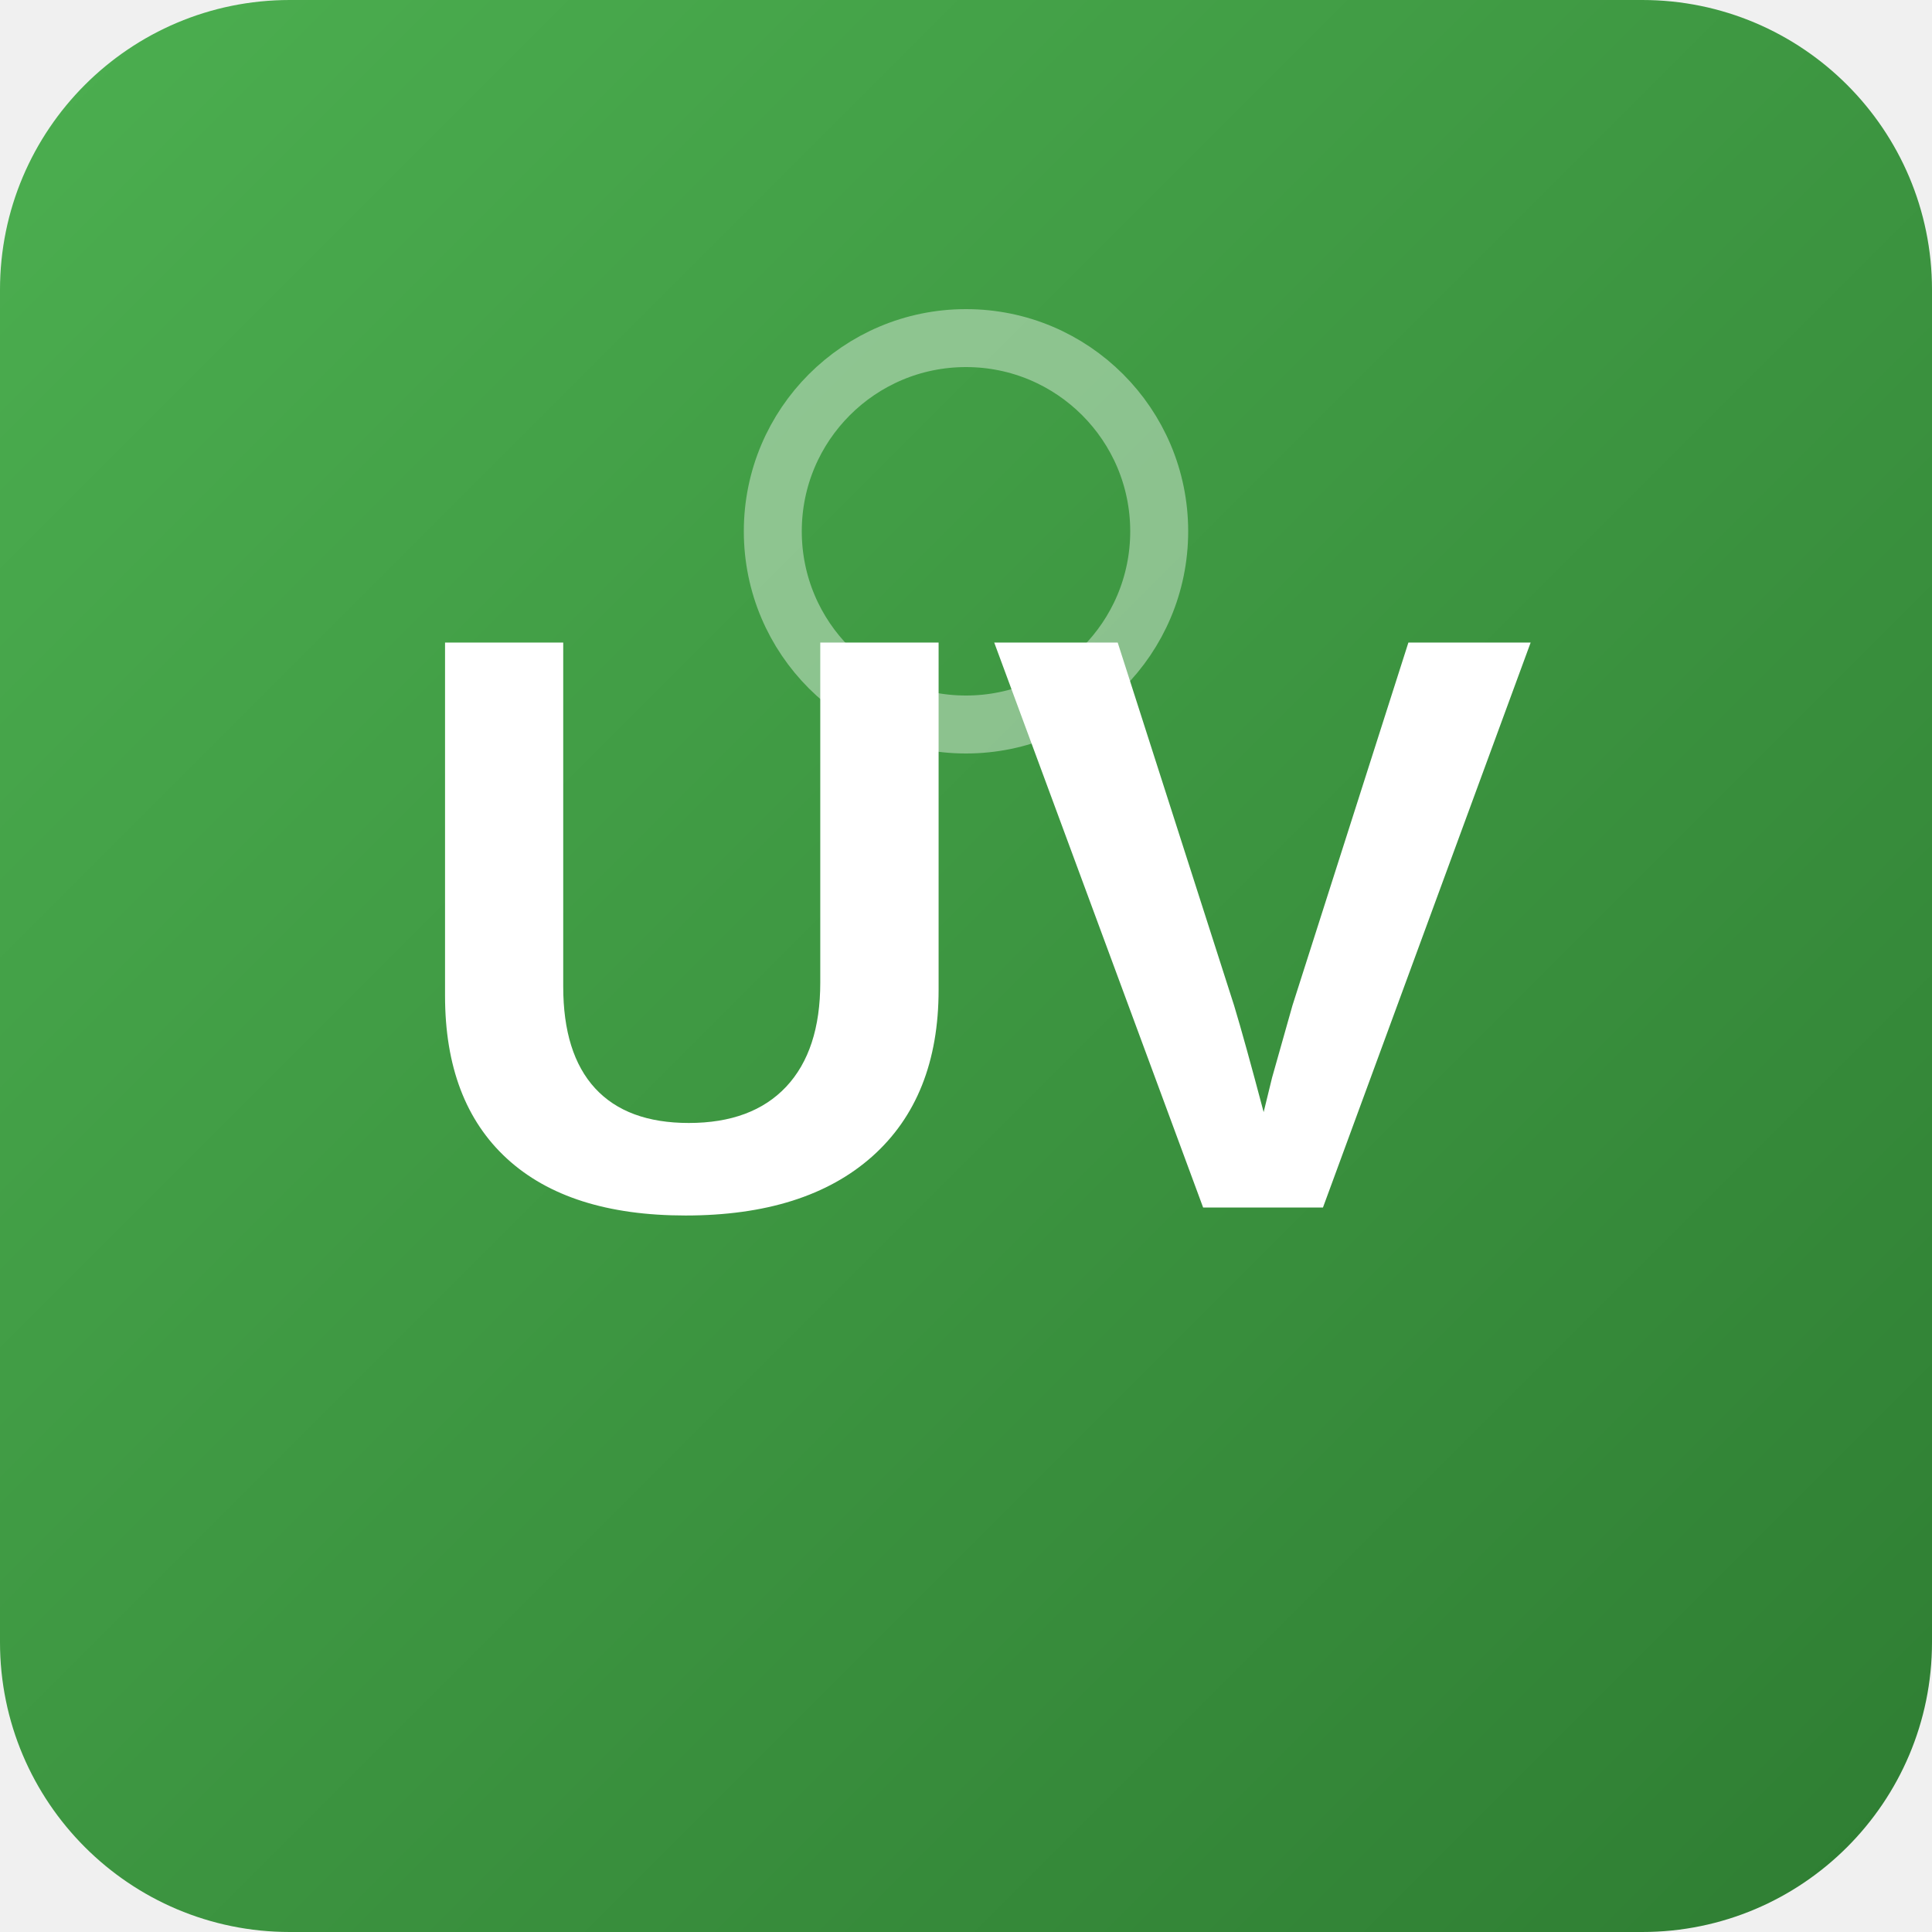
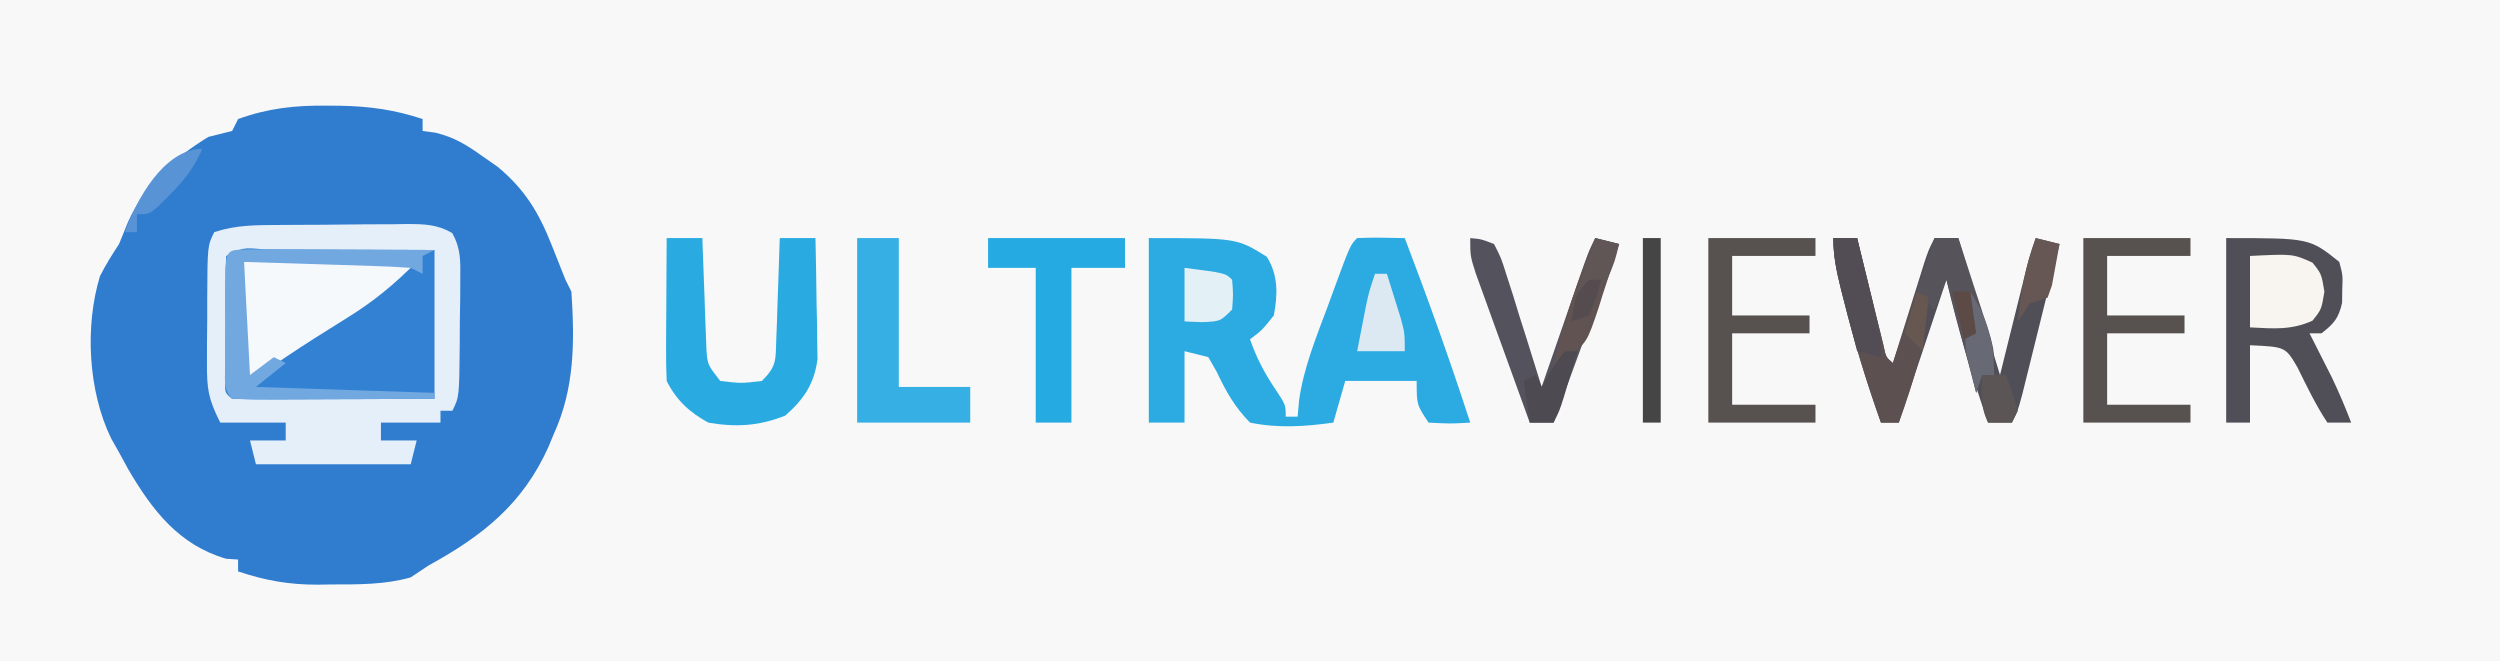
- <svg xmlns="http://www.w3.org/2000/svg" viewBox="0 0 200 200">
-   <defs>
-     <linearGradient id="ultraviewerGrad" x1="0%" y1="0%" x2="100%" y2="100%">
-       <stop offset="0%" style="stop-color:#4caf50;stop-opacity:1" />
-       <stop offset="100%" style="stop-color:#2e7d32;stop-opacity:1" />
-     </linearGradient>
-   </defs>
-   <rect fill="url(#ultraviewerGrad)" width="200" height="200" rx="30" />
-   <text x="100" y="125" font-size="85" fill="white" text-anchor="middle" font-family="Arial, sans-serif" font-weight="bold">UV</text>
-   <circle cx="100" cy="55" r="20" stroke="white" stroke-width="6" fill="none" opacity="0.4" />
+ <svg xmlns="http://www.w3.org/2000/svg" version="1.1" width="420" height="111">
+   <path d="M0 0 C138.6 0 277.2 0 420 0 C420 36.63 420 73.26 420 111 C281.4 111 142.8 111 0 111 C0 74.37 0 37.74 0 0 Z " fill="#F8F8F9" transform="translate(0,0)" />
+   <path d="M0 0 C0.699 0.004 1.399 0.008 2.119 0.012 C7.08 0.095 11.371 0.686 16.062 2.25 C16.062 2.91 16.062 3.57 16.062 4.25 C17.143 4.397 17.143 4.397 18.246 4.547 C21.457 5.348 23.435 6.587 26.125 8.5 C26.962 9.083 27.798 9.665 28.66 10.266 C33.216 14.028 35.6 17.978 37.75 23.438 C38.166 24.483 38.583 25.528 39.012 26.605 C39.358 27.478 39.705 28.351 40.062 29.25 C40.557 30.24 40.557 30.24 41.062 31.25 C41.604 39.678 41.63 47.469 38.062 55.25 C37.784 55.923 37.506 56.596 37.219 57.289 C32.899 66.934 26.148 72.263 17.062 77.25 C16.073 77.91 15.082 78.57 14.062 79.25 C9.67 80.495 5.219 80.434 0.688 80.438 C-0.042 80.45 -0.772 80.462 -1.523 80.475 C-6.37 80.488 -10.338 79.785 -14.938 78.25 C-14.938 77.59 -14.938 76.93 -14.938 76.25 C-15.598 76.209 -16.258 76.168 -16.938 76.125 C-24.874 73.81 -29.345 67.999 -33.395 61.086 C-34.158 59.682 -34.158 59.682 -34.938 58.25 C-35.374 57.479 -35.811 56.708 -36.262 55.914 C-40.127 47.967 -40.715 37.076 -38.137 28.625 C-37.179 26.733 -36.104 25.018 -34.938 23.25 C-34.443 22.033 -33.947 20.816 -33.438 19.562 C-30.515 13.109 -25.905 8.933 -19.938 5.25 C-17.938 4.75 -17.938 4.75 -15.938 4.25 C-15.607 3.59 -15.277 2.93 -14.938 2.25 C-9.928 0.438 -5.328 -0.072 0 0 Z " fill="#307DCF" transform="translate(54.9375,17.75)" />
+   <path d="M0 0 C0.766 -0.006 1.531 -0.011 2.32 -0.017 C3.937 -0.027 5.554 -0.033 7.171 -0.037 C9.647 -0.047 12.122 -0.078 14.598 -0.109 C16.169 -0.116 17.741 -0.121 19.312 -0.125 C20.053 -0.137 20.794 -0.15 21.557 -0.162 C24.419 -0.15 26.621 -0.11 29.126 1.354 C30.604 4.006 30.511 6.087 30.484 9.113 C30.479 10.268 30.474 11.422 30.469 12.611 C30.448 13.817 30.427 15.023 30.406 16.266 C30.401 17.475 30.396 18.685 30.391 19.932 C30.31 28.895 30.31 28.895 29.156 31.203 C28.496 31.203 27.836 31.203 27.156 31.203 C27.156 31.863 27.156 32.523 27.156 33.203 C23.856 33.203 20.556 33.203 17.156 33.203 C17.156 34.193 17.156 35.183 17.156 36.203 C19.136 36.203 21.116 36.203 23.156 36.203 C22.826 37.523 22.496 38.843 22.156 40.203 C13.576 40.203 4.996 40.203 -3.844 40.203 C-4.174 38.883 -4.504 37.563 -4.844 36.203 C-2.864 36.203 -0.884 36.203 1.156 36.203 C1.156 35.213 1.156 34.223 1.156 33.203 C-2.474 33.203 -6.104 33.203 -9.844 33.203 C-11.865 29.161 -12.091 27.562 -12.074 23.195 C-12.072 22.044 -12.07 20.893 -12.068 19.707 C-12.056 18.509 -12.044 17.312 -12.031 16.078 C-12.031 14.873 -12.03 13.668 -12.029 12.426 C-11.984 3.484 -11.984 3.484 -10.844 1.203 C-7.192 -0.014 -3.805 0.022 0 0 Z " fill="#3281D2" transform="translate(46.84375,37.79688)" />
+   <path d="M0 0 C14.778 0 14.778 0 19.812 3.125 C21.77 6.216 21.667 9.513 21 13 C19 15.5 19 15.5 17 17 C18.084 20.072 19.305 22.457 21.125 25.188 C23 28 23 28 23 30 C23.66 30 24.32 30 25 30 C25.082 29.08 25.165 28.159 25.25 27.211 C26.028 21.772 28.085 16.748 30 11.625 C30.369 10.616 30.737 9.606 31.117 8.566 C33.853 1.147 33.853 1.147 35 0 C37.671 -0.141 40.324 -0.042 43 0 C46.922 10.258 50.608 20.554 54 31 C50.625 31.188 50.625 31.188 47 31 C45 28 45 28 45 24 C41.04 24 37.08 24 33 24 C32.34 26.31 31.68 28.62 31 31 C26.177 31.662 21.792 31.976 17 31 C14.413 28.34 13.01 25.849 11.43 22.504 C10.958 21.678 10.486 20.851 10 20 C8.68 19.67 7.36 19.34 6 19 C6 22.96 6 26.92 6 31 C4.02 31 2.04 31 0 31 C0 20.77 0 10.54 0 0 Z " fill="#2BABE2" transform="translate(193,40)" />
+   <path d="M0 0 C0.766 -0.006 1.531 -0.011 2.32 -0.017 C3.937 -0.027 5.554 -0.033 7.171 -0.037 C9.647 -0.047 12.122 -0.078 14.598 -0.109 C16.169 -0.116 17.741 -0.121 19.312 -0.125 C20.053 -0.137 20.794 -0.15 21.557 -0.162 C24.419 -0.15 26.621 -0.11 29.126 1.354 C30.604 4.006 30.511 6.087 30.484 9.113 C30.479 10.268 30.474 11.422 30.469 12.611 C30.448 13.817 30.427 15.023 30.406 16.266 C30.401 17.475 30.396 18.685 30.391 19.932 C30.31 28.895 30.31 28.895 29.156 31.203 C28.496 31.203 27.836 31.203 27.156 31.203 C27.156 31.863 27.156 32.523 27.156 33.203 C23.856 33.203 20.556 33.203 17.156 33.203 C17.156 34.193 17.156 35.183 17.156 36.203 C19.136 36.203 21.116 36.203 23.156 36.203 C22.826 37.523 22.496 38.843 22.156 40.203 C13.576 40.203 4.996 40.203 -3.844 40.203 C-4.174 38.883 -4.504 37.563 -4.844 36.203 C-2.864 36.203 -0.884 36.203 1.156 36.203 C1.156 35.213 1.156 34.223 1.156 33.203 C-2.474 33.203 -6.104 33.203 -9.844 33.203 C-11.865 29.161 -12.091 27.562 -12.074 23.195 C-12.072 22.044 -12.07 20.893 -12.068 19.707 C-12.056 18.509 -12.044 17.312 -12.031 16.078 C-12.031 14.873 -12.03 13.668 -12.029 12.426 C-11.984 3.484 -11.984 3.484 -10.844 1.203 C-7.192 -0.014 -3.805 0.022 0 0 Z M-8.844 5.203 C-8.943 6.899 -8.975 8.598 -8.977 10.297 C-8.978 11.327 -8.979 12.357 -8.98 13.418 C-8.977 14.502 -8.973 15.586 -8.969 16.703 C-8.973 17.787 -8.976 18.871 -8.98 19.988 C-8.979 21.018 -8.978 22.048 -8.977 23.109 C-8.975 24.061 -8.974 25.013 -8.973 25.994 C-9.091 28.178 -9.091 28.178 -7.844 29.203 C-5.323 29.292 -2.829 29.318 -0.309 29.301 C0.445 29.299 1.198 29.298 1.974 29.296 C4.389 29.291 6.804 29.278 9.219 29.266 C10.852 29.261 12.486 29.256 14.119 29.252 C18.132 29.242 22.144 29.222 26.156 29.203 C26.156 20.953 26.156 12.703 26.156 4.203 C21.332 4.18 16.509 4.16 11.685 4.148 C10.043 4.143 8.4 4.136 6.758 4.128 C4.402 4.116 2.047 4.11 -0.309 4.105 C-1.047 4.1 -1.786 4.095 -2.547 4.09 C-5.983 3.777 -5.983 3.777 -8.844 5.203 Z " fill="#E5EFF9" transform="translate(46.84375,37.79688)" />
+   <path d="M0 0 C14 0 14 0 19 4 C19.594 6.254 19.594 6.254 19.5 8.562 C19.49 9.327 19.479 10.091 19.469 10.879 C18.9 13.455 18.074 14.409 16 16 C15.34 16 14.68 16 14 16 C14.338 16.664 14.675 17.328 15.023 18.012 C15.469 18.895 15.915 19.778 16.375 20.688 C16.816 21.558 17.257 22.428 17.711 23.324 C18.927 25.848 19.993 28.387 21 31 C19.68 31 18.36 31 17 31 C15.035 28.025 13.554 24.918 11.977 21.723 C9.958 18.272 9.958 18.272 4 18 C4 22.29 4 26.58 4 31 C2.68 31 1.36 31 0 31 C0 20.77 0 10.54 0 0 Z " fill="#504E56" transform="translate(374,40)" />
+   <path d="M0 0 C1.98 0 3.96 0 6 0 C6.02 0.62 6.04 1.241 6.06 1.88 C6.155 4.691 6.265 7.502 6.375 10.312 C6.406 11.289 6.437 12.265 6.469 13.271 C6.507 14.209 6.546 15.147 6.586 16.113 C6.617 16.977 6.649 17.841 6.681 18.732 C6.872 21.277 6.872 21.277 9 24 C12.5 24.417 12.5 24.417 16 24 C18.521 21.479 18.294 20.488 18.414 16.992 C18.453 16.006 18.491 15.02 18.531 14.004 C18.562 12.971 18.593 11.939 18.625 10.875 C18.664 9.835 18.702 8.794 18.742 7.723 C18.837 5.149 18.922 2.575 19 0 C20.98 0 22.96 0 25 0 C25.087 3.729 25.141 7.458 25.188 11.188 C25.213 12.243 25.238 13.298 25.264 14.385 C25.273 15.406 25.283 16.428 25.293 17.48 C25.309 18.418 25.324 19.355 25.341 20.321 C24.815 24.455 23.033 27.092 19.938 29.812 C15.596 31.568 11.612 31.81 7 31 C3.881 29.309 1.61 27.22 0 24 C-0.085 22.187 -0.107 20.37 -0.098 18.555 C-0.094 17.478 -0.091 16.402 -0.088 15.293 C-0.08 14.165 -0.071 13.037 -0.062 11.875 C-0.058 10.739 -0.053 9.604 -0.049 8.434 C-0.037 5.622 -0.021 2.811 0 0 Z " fill="#29ABE2" transform="translate(112,40)" />
+   <path d="M0 0 C1.32 0 2.64 0 4 0 C4.146 0.601 4.292 1.201 4.443 1.82 C5.104 4.527 5.771 7.232 6.438 9.938 C6.668 10.883 6.898 11.829 7.135 12.803 C7.468 14.151 7.468 14.151 7.809 15.527 C8.013 16.36 8.217 17.193 8.427 18.051 C8.827 19.987 8.827 19.987 10 21 C10.265 20.152 10.265 20.152 10.535 19.288 C11.334 16.733 12.136 14.179 12.938 11.625 C13.215 10.736 13.493 9.846 13.779 8.93 C14.047 8.079 14.314 7.228 14.59 6.352 C14.836 5.566 15.082 4.781 15.336 3.971 C16 2 16 2 17 0 C18.32 0 19.64 0 21 0 C24.465 11.385 24.465 11.385 28 23 C29.602 16.553 29.602 16.553 31.201 10.106 C31.401 9.302 31.602 8.497 31.809 7.668 C32.013 6.846 32.217 6.024 32.427 5.177 C32.886 3.432 33.43 1.711 34 0 C35.32 0.33 36.64 0.66 38 1 C37.024 4.952 36.046 8.903 35.064 12.853 C34.731 14.197 34.398 15.542 34.066 16.886 C33.589 18.818 33.109 20.749 32.629 22.68 C32.341 23.842 32.053 25.005 31.756 26.203 C31 29 31 29 30 31 C28.68 31 27.36 31 26 31 C23.235 23.085 20.911 15.164 19 7 C18.674 7.978 18.348 8.957 18.012 9.965 C15.674 16.977 13.337 23.988 11 31 C10.01 31 9.02 31 8 31 C5.587 24.224 3.501 17.411 1.75 10.438 C1.488 9.402 1.488 9.402 1.22 8.346 C0.516 5.483 0 2.96 0 0 Z " fill="#504F58" transform="translate(308,40)" />
+   <path d="M0 0 C9.57 0 19.14 0 29 0 C25.15 3.85 21.782 6.646 17.25 9.438 C16.011 10.215 14.773 10.994 13.535 11.773 C12.935 12.15 12.334 12.526 11.715 12.913 C8.622 14.873 5.6 16.94 2.574 19.004 C1 20 1 20 0 20 C0 13.4 0 6.8 0 0 Z " fill="#F5F9FC" transform="translate(41,44)" />
+   <path d="M0 0 C2.31 0 4.62 0 7 0 C7 8.25 7 16.5 7 25 C10.96 25 14.92 25 19 25 C19 26.98 19 28.96 19 31 C12.73 31 6.46 31 0 31 C0 20.77 0 10.54 0 0 Z " fill="#35AFE4" transform="translate(144,40)" />
+   <path d="M0 0 C7.59 0 15.18 0 23 0 C23 1.65 23 3.3 23 5 C20.03 5 17.06 5 14 5 C14 13.58 14 22.16 14 31 C12.02 31 10.04 31 8 31 C8 22.42 8 13.84 8 5 C5.36 5 2.72 5 0 5 C0 3.35 0 1.7 0 0 Z " fill="#26AAE2" transform="translate(166,40)" />
+   <path d="M0 0 C5.94 0 11.88 0 18 0 C18 0.99 18 1.98 18 3 C13.38 3 8.76 3 4 3 C4 6.3 4 9.6 4 13 C8.29 13 12.58 13 17 13 C17 13.99 17 14.98 17 16 C12.71 16 8.42 16 4 16 C4 19.96 4 23.92 4 28 C8.62 28 13.24 28 18 28 C18 28.99 18 29.98 18 31 C12.06 31 6.12 31 0 31 C0 20.77 0 10.54 0 0 Z " fill="#57524F" transform="translate(350,40)" />
+   <path d="M0 0 C5.94 0 11.88 0 18 0 C18 0.99 18 1.98 18 3 C13.38 3 8.76 3 4 3 C4 6.3 4 9.6 4 13 C8.29 13 12.58 13 17 13 C17 13.99 17 14.98 17 16 C12.71 16 8.42 16 4 16 C4 19.96 4 23.92 4 28 C8.62 28 13.24 28 18 28 C18 28.99 18 29.98 18 31 C12.06 31 6.12 31 0 31 C0 20.77 0 10.54 0 0 Z " fill="#57524F" transform="translate(287,40)" />
+   <path d="M0 0 C1.866 0.166 1.866 0.166 4 1 C5.188 3.317 5.188 3.317 6.141 6.348 C6.489 7.427 6.837 8.507 7.195 9.619 C7.717 11.324 7.717 11.324 8.25 13.062 C8.795 14.773 8.795 14.773 9.352 16.518 C10.249 19.341 11.131 22.168 12 25 C12.237 24.314 12.474 23.627 12.719 22.92 C13.79 19.821 14.864 16.723 15.938 13.625 C16.311 12.545 16.684 11.465 17.068 10.352 C17.426 9.32 17.784 8.289 18.152 7.227 C18.482 6.273 18.812 5.32 19.152 4.338 C20 2 20 2 21 0 C22.32 0.33 23.64 0.66 25 1 C21.37 10.9 17.74 20.8 14 31 C12.68 31 11.36 31 10 31 C8.57 27.069 7.146 23.137 5.728 19.202 C5.244 17.864 4.759 16.526 4.272 15.189 C3.573 13.267 2.88 11.343 2.188 9.418 C1.769 8.261 1.35 7.103 0.918 5.911 C0 3 0 3 0 0 Z " fill="#54525C" transform="translate(247,40)" />
+   <path d="M0 0 C1.434 0 2.867 0.006 4.301 0.016 C5.43 0.018 5.43 0.018 6.583 0.02 C8.998 0.026 11.413 0.038 13.828 0.051 C15.461 0.056 17.095 0.061 18.728 0.065 C22.741 0.076 26.753 0.093 30.765 0.114 C30.105 0.444 29.445 0.774 28.765 1.114 C28.765 2.104 28.765 3.094 28.765 4.114 C28.105 3.784 27.445 3.454 26.765 3.114 C24.662 2.959 22.553 2.864 20.445 2.797 C19.188 2.755 17.931 2.713 16.636 2.67 C15.318 2.631 13.999 2.592 12.64 2.551 C11.301 2.508 9.961 2.464 8.621 2.42 C5.336 2.314 2.051 2.213 -1.235 2.114 C-0.905 8.384 -0.575 14.654 -0.235 21.114 C1.085 20.124 2.405 19.134 3.765 18.114 C4.425 18.444 5.085 18.774 5.765 19.114 C4.115 20.434 2.465 21.754 0.765 23.114 C10.665 23.444 20.565 23.774 30.765 24.114 C30.765 24.444 30.765 24.774 30.765 25.114 C25.942 25.138 21.118 25.156 16.294 25.168 C14.652 25.173 13.009 25.18 11.367 25.189 C9.012 25.201 6.656 25.207 4.301 25.211 C3.562 25.216 2.823 25.222 2.063 25.227 C0.296 25.227 -1.47 25.175 -3.235 25.114 C-4.92 23.428 -4.365 21.326 -4.367 19.02 C-4.369 17.475 -4.369 17.475 -4.371 15.899 C-4.367 14.815 -4.364 13.73 -4.36 12.614 C-4.363 11.529 -4.367 10.445 -4.371 9.328 C-4.37 8.298 -4.369 7.268 -4.367 6.207 C-4.366 5.255 -4.365 4.303 -4.364 3.323 C-4.156 -0.228 -3.659 0.128 0 0 Z " fill="#71A8E0" transform="translate(42.23462,41.88647)" />
+   <path d="M0 0 C1.32 0 2.64 0 4 0 C4.146 0.601 4.292 1.201 4.443 1.82 C5.104 4.527 5.771 7.232 6.438 9.938 C6.668 10.883 6.898 11.829 7.135 12.803 C7.468 14.151 7.468 14.151 7.809 15.527 C8.013 16.36 8.217 17.193 8.427 18.051 C8.827 19.987 8.827 19.987 10 21 C11.32 17.04 12.64 13.08 14 9 C14.66 9.33 15.32 9.66 16 10 C15.5 17.494 13.562 23.957 11 31 C10.01 31 9.02 31 8 31 C5.587 24.224 3.501 17.411 1.75 10.438 C1.488 9.402 1.488 9.402 1.22 8.346 C0.516 5.483 0 2.96 0 0 Z " fill="#5C5150" transform="translate(308,40)" />
+   <path d="M0 0 C7.2 -0.36 7.2 -0.36 10.5 1.125 C12 3 12 3 12.5 6 C12 9 12 9 10.5 10.875 C6.877 12.505 3.955 12.198 0 12 C0 8.04 0 4.08 0 0 Z " fill="#F8F4EF" transform="translate(378,43)" />
+   <path d="M0 0 C1.32 0 2.64 0 4 0 C5.009 3.08 6.006 6.165 7 9.25 C7.286 10.123 7.572 10.995 7.867 11.895 C8.138 12.739 8.409 13.583 8.688 14.453 C9.065 15.616 9.065 15.616 9.449 16.802 C10 19 10 19 10 23 C9.34 23 8.68 23 8 23 C7.67 23.99 7.34 24.98 7 26 C5.35 19.73 3.7 13.46 2 7 C1.34 8.65 0.68 10.3 0 12 C-0.99 11.01 -1.98 10.02 -3 9 C-2.01 6.03 -1.02 3.06 0 0 Z " fill="#57535A" transform="translate(325,40)" />
+   <path d="M0 0 C0.99 0 1.98 0 3 0 C3 10.23 3 20.46 3 31 C2.01 31 1.02 31 0 31 C0 20.77 0 10.54 0 0 Z " fill="#454545" transform="translate(276,40)" />
+   <path d="M0 0 C1.32 0.33 2.64 0.66 4 1 C3.126 3.779 2.227 6.546 1.312 9.312 C1.068 10.098 0.824 10.884 0.572 11.693 C-1.394 17.543 -1.394 17.543 -4.707 20.043 C-5.464 20.359 -6.22 20.675 -7 21 C-5.18 13.748 -2.938 6.876 0 0 Z " fill="#605352" transform="translate(268,40)" />
+   <path d="M0 0 C1.32 0 2.64 0 4 0 C4.671 2.77 5.337 5.541 6 8.312 C6.191 9.098 6.382 9.884 6.578 10.693 C6.759 11.451 6.939 12.208 7.125 12.988 C7.293 13.685 7.46 14.381 7.633 15.099 C8 17 8 17 8 20 C6.68 19.67 5.36 19.34 4 19 C3.329 16.397 2.663 13.793 2 11.188 C1.809 10.45 1.618 9.712 1.422 8.951 C0.647 5.895 0 3.166 0 0 Z " fill="#524D55" transform="translate(308,40)" />
+   <path d="M0 0 C6.875 0.875 6.875 0.875 8 2 C8.188 4.438 8.188 4.438 8 7 C6 9 6 9 2.875 9.125 C1.452 9.063 1.452 9.063 0 9 C0 6.03 0 3.06 0 0 Z " fill="#E3F0F6" transform="translate(199,45)" />
+   <path d="M0 0 C0.66 0 1.32 0 2 0 C2.505 1.603 3.004 3.207 3.5 4.812 C3.778 5.706 4.057 6.599 4.344 7.52 C5 10 5 10 5 13 C2.36 13 -0.28 13 -3 13 C-2.69 11.395 -2.377 9.791 -2.062 8.188 C-1.888 7.294 -1.714 6.401 -1.535 5.48 C-1 3 -1 3 0 0 Z " fill="#DCE8F2" transform="translate(231,46)" />
+   <path d="M0 0 C0.66 0 1.32 0 2 0 C1.523 1.626 1.043 3.251 0.562 4.875 C0.296 5.78 0.029 6.685 -0.246 7.617 C-1 10 -1 10 -2 12 C-3.32 12 -4.64 12 -6 12 C-6.33 9.69 -6.66 7.38 -7 5 C-6.34 4.67 -5.68 4.34 -5 4 C-4.67 4.66 -4.34 5.32 -4 6 C-3.526 5.196 -3.051 4.391 -2.562 3.562 C-1 1 -1 1 0 0 Z " fill="#4D4A51" transform="translate(263,59)" />
+   <path d="M0 0 C1.32 0.33 2.64 0.66 4 1 C3.746 2.482 3.471 3.961 3.188 5.438 C3.037 6.261 2.886 7.085 2.73 7.934 C2.489 8.616 2.248 9.297 2 10 C1.01 10.33 0.02 10.66 -1 11 C-1.66 11.99 -2.32 12.98 -3 14 C-2.486 9.031 -1.766 4.71 0 0 Z " fill="#675754" transform="translate(342,40)" />
+   <path d="M0 0 C-1.398 3.158 -3.052 5.323 -5.5 7.75 C-6.413 8.67 -6.413 8.67 -7.344 9.609 C-9 11 -9 11 -11 11 C-11 11.99 -11 12.98 -11 14 C-11.66 14 -12.32 14 -13 14 C-11.17 8.663 -6.446 0 0 0 Z " fill="#5893D5" transform="translate(34,25)" />
+   <path d="M0 0 C2.985 4.477 4 8.638 4 14 C3.34 14 2.68 14 2 14 C1.67 14.99 1.34 15.98 1 17 C0.634 15.586 0.283 14.169 -0.062 12.75 C-0.26 11.961 -0.457 11.172 -0.66 10.359 C-1.022 7.849 -0.689 6.409 0 4 C0 2.68 0 1.36 0 0 Z " fill="#676974" transform="translate(331,49)" />
+   <path d="M0 0 C1.32 0 2.64 0 4 0 C4.731 1.977 5.394 3.981 6 6 C5.67 6.66 5.34 7.32 5 8 C3.68 8 2.36 8 1 8 C-0.354 5.291 -0.065 2.991 0 0 Z " fill="#5B5655" transform="translate(333,63)" />
+   <path d="M0 0 C1.32 0.33 2.64 0.66 4 1 C3.312 3.875 3.312 3.875 2 7 C-0.625 8.375 -0.625 8.375 -3 9 C-2.01 6.03 -1.02 3.06 0 0 Z " fill="#605656" transform="translate(268,40)" />
+   <path d="M0 0 C0.66 0.33 1.32 0.66 2 1 C1.67 3.97 1.34 6.94 1 10 C0.01 9.01 -0.98 8.02 -2 7 C-1.34 4.69 -0.68 2.38 0 0 Z " fill="#675751" transform="translate(322,49)" />
+   <path d="M0 0 C0.66 0 1.32 0 2 0 C1.188 2.938 1.188 2.938 0 6 C-0.99 6.33 -1.98 6.66 -3 7 C-2.25 2.25 -2.25 2.25 0 0 Z " fill="#544C4F" transform="translate(267,47)" />
+   <path d="M0 0 C0.99 0 1.98 0 3 0 C3.33 2.31 3.66 4.62 4 7 C3.01 7.495 3.01 7.495 2 8 C1.34 5.36 0.68 2.72 0 0 Z " fill="#5B4A45" transform="translate(328,49)" />
</svg>
